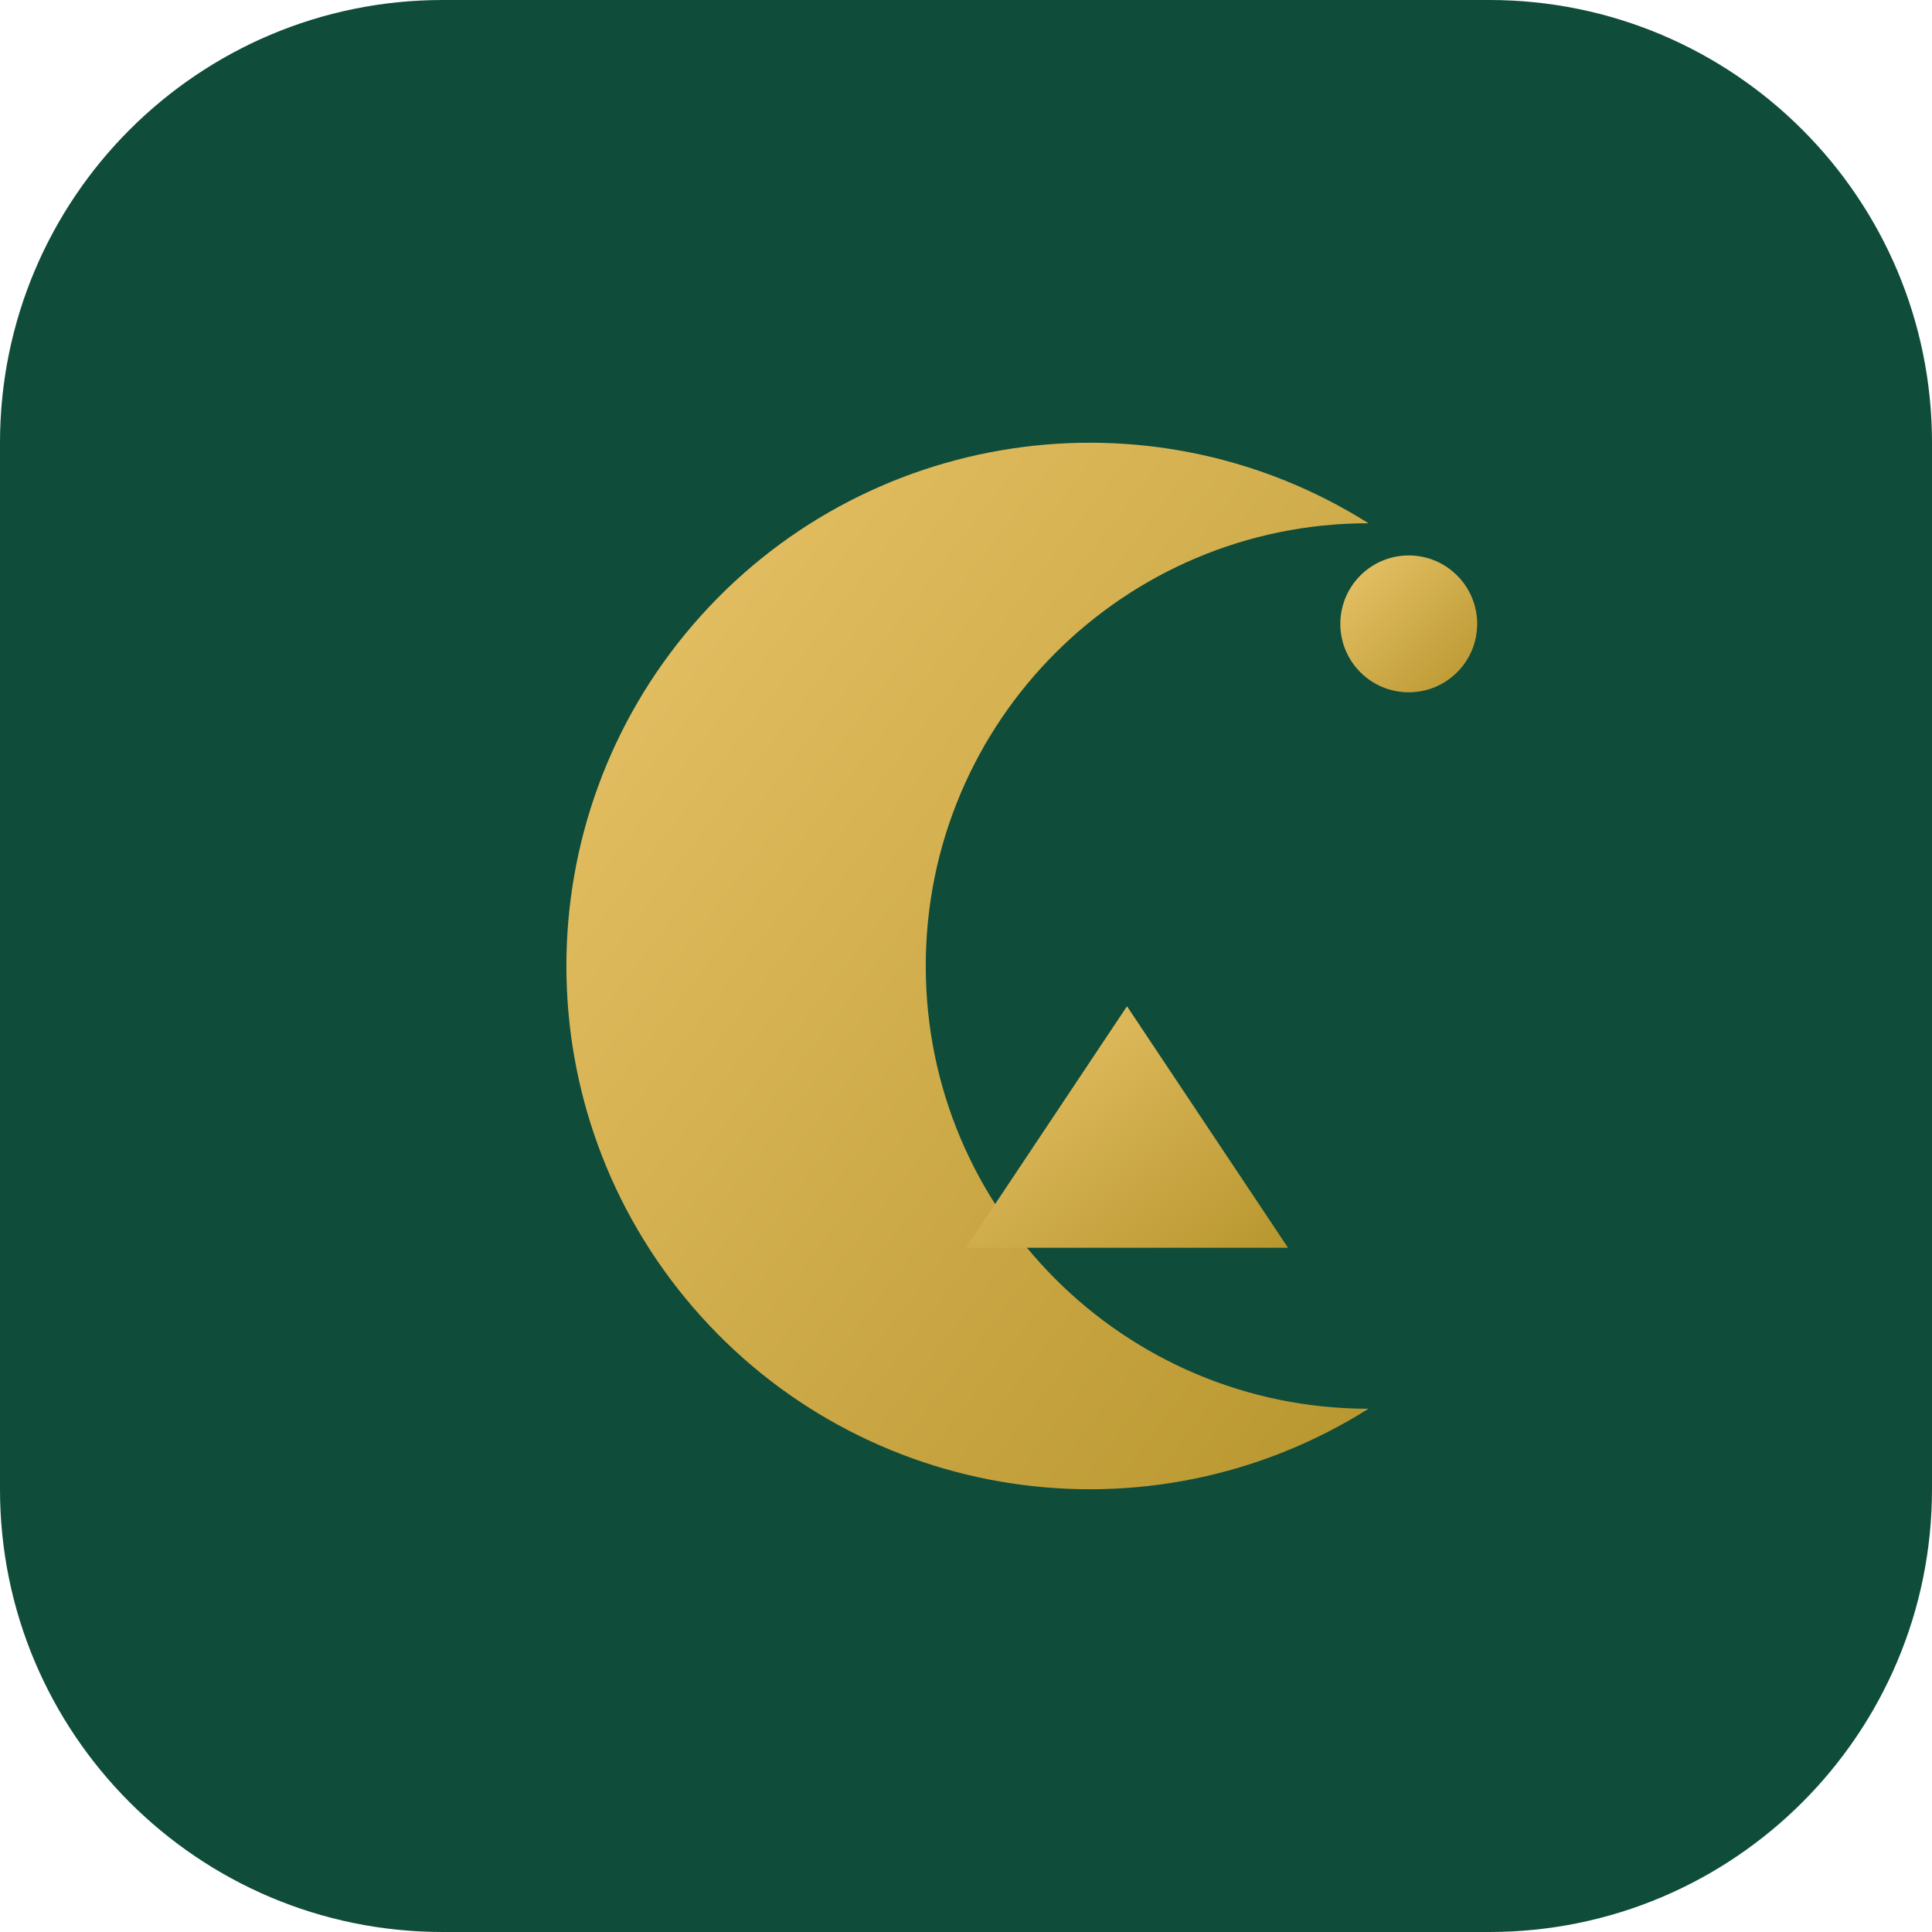
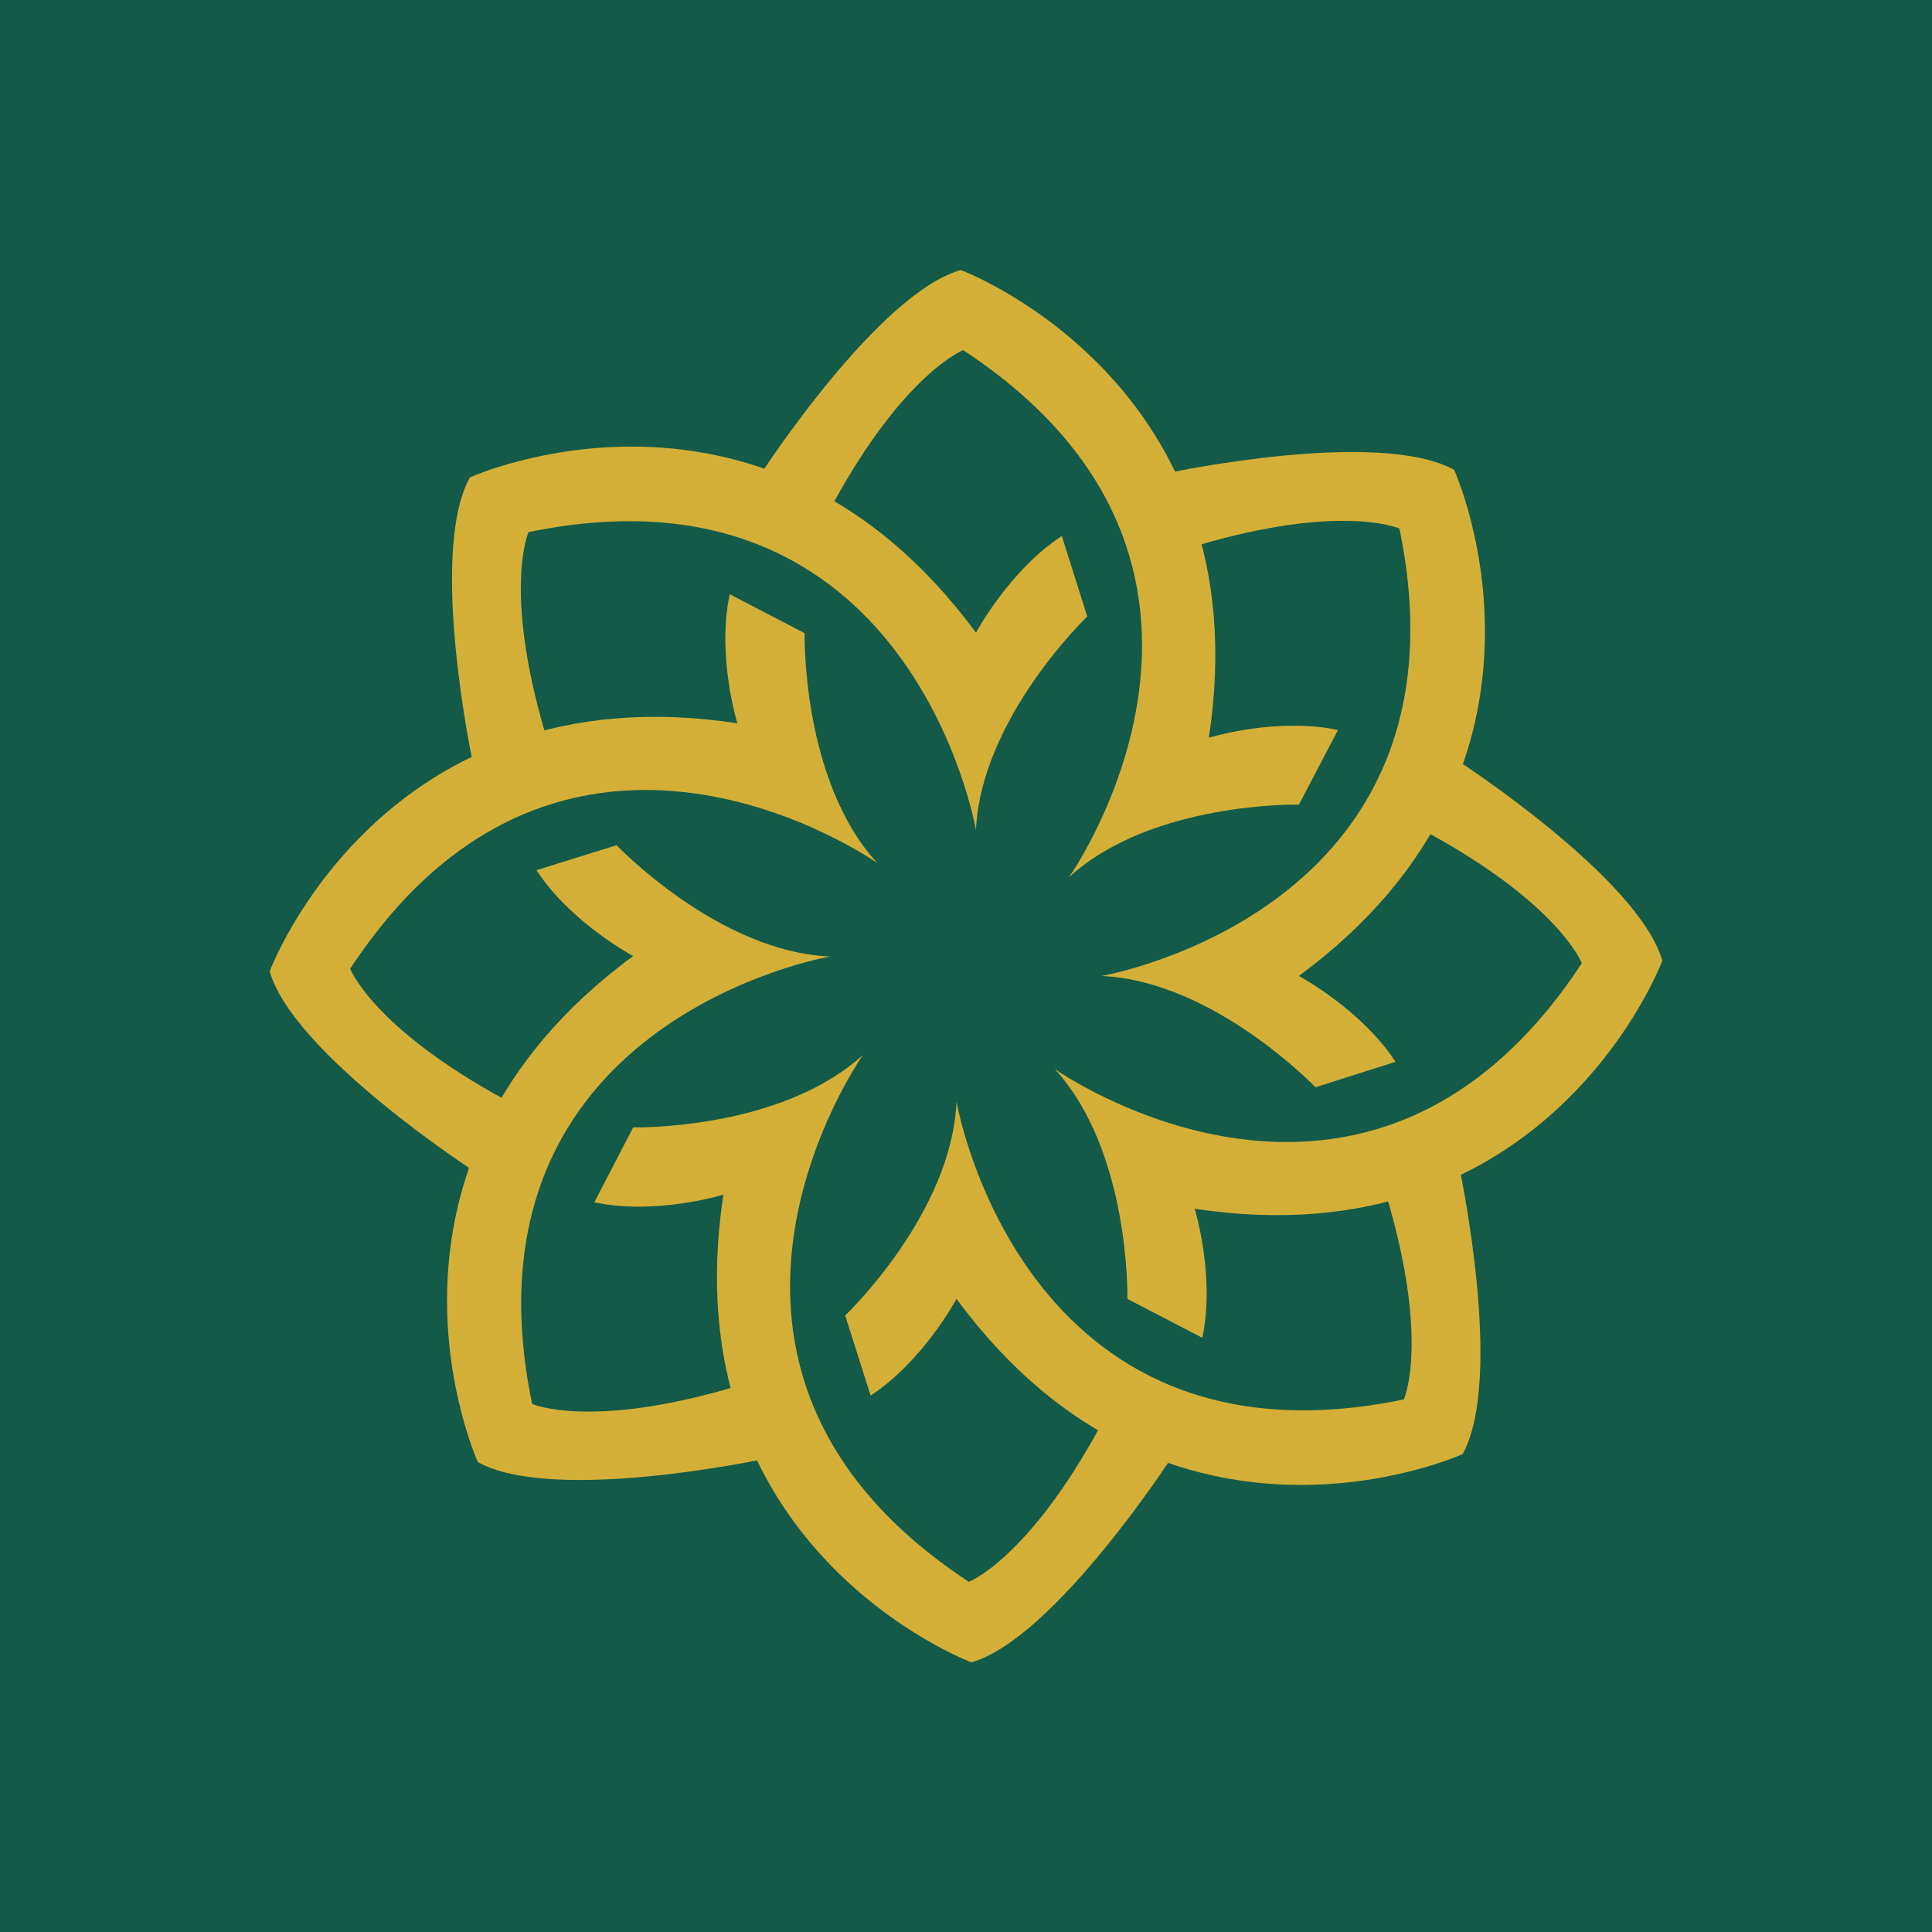
- <svg xmlns="http://www.w3.org/2000/svg" viewBox="0 0 48 48" width="48" height="48">
+ <svg xmlns="http://www.w3.org/2000/svg" id="Layer_1" data-name="Layer 1" viewBox="0 0 217.16 217.16">
  <defs>
-     <linearGradient id="g" x1="0" y1="0" x2="1" y2="1">
-       <stop offset="0" stop-color="#E9C46A" />
-       <stop offset="1" stop-color="#B8962E" />
-     </linearGradient>
+     <style>.cls-1{fill:#135b48;}.cls-2{fill:#d4af37;}</style>
  </defs>
-   <rect width="48" height="48" rx="11" fill="#0F4C3A" />
-   <path d="M34 13a13 13 0 1 0 0 22 11 11 0 1 1 0-22Z" fill="url(#g)" />
-   <path d="M24 31l4-6 4 6h-8Z" fill="url(#g)" />
-   <circle cx="35" cy="15.5" r="1.7" fill="url(#g)" />
+   <rect class="cls-1" width="217.16" height="217.16" />
+   <path class="cls-2" d="M147.86,122.21s-11.42-11.95-24.05-12.51c0,0,42.38-7.25,33.49-50.29,0,0-6.51-2.91-22.81,1.93l-3.17-8.18s23.68-5.06,32.13-.34c0,0,15,33-17.46,56.88,0,0,7,3.73,10.87,9.65Z" />
+   <path class="cls-2" d="M146,90.44s-16.52-.37-25.84,8.16c0,0,24.83-35.1-11.89-59.24,0,0-6.66,2.55-14.77,17.5l-8-3.55S98.63,33,108,30.35c0,0,33.94,12.67,27.88,52.57,0,0,7.6-2.34,14.51-.86Z" />
+   <path class="cls-2" d="M122.21,69.3s-11.95,11.42-12.51,24c0,0-7.25-42.38-50.29-33.49,0,0-2.91,6.51,1.93,22.81l-8.18,3.17s-5.06-23.67-.34-32.13c0,0,33-15,56.88,17.46,0,0,3.73-7,9.65-10.87Z" />
+   <path class="cls-2" d="M90.44,71.17S90.07,87.69,98.6,97c0,0-35.1-24.83-59.24,11.89,0,0,2.55,6.66,17.5,14.77l-3.55,8s-20.32-13.16-23-22.48c0,0,12.67-33.94,52.57-27.88,0,0-2.34-7.6-.86-14.51Z" />
+   <path class="cls-2" d="M69.3,95s11.42,12,24,12.51c0,0-42.38,7.25-33.49,50.29,0,0,6.51,2.91,22.81-1.93L85.84,164s-23.67,5.06-32.13.34c0,0-15-33,17.46-56.88,0,0-7-3.72-10.87-9.65Z" />
+   <path class="cls-2" d="M71.17,126.72s16.52.37,25.84-8.16c0,0-24.83,35.1,11.89,59.24,0,0,6.66-2.55,14.77-17.49l8,3.54s-13.16,20.32-22.48,23c0,0-33.94-12.67-27.88-52.57,0,0-7.6,2.34-14.51.86Z" />
+   <path class="cls-2" d="M95,147.86s12-11.42,12.51-24.05c0,0,7.25,42.38,50.29,33.49,0,0,2.91-6.51-1.93-22.81l8.18-3.17s5.06,23.68.34,32.13c0,0-33,15-56.88-17.46,0,0-3.72,7-9.65,10.87Z" />
+   <path class="cls-2" d="M126.72,146s.37-16.52-8.16-25.84c0,0,35.1,24.83,59.24-11.89,0,0-2.55-6.66-17.49-14.77l3.54-8s20.32,13.16,23,22.48c0,0-12.67,33.94-52.57,27.88,0,0,2.34,7.6.86,14.51Z" />
</svg>
